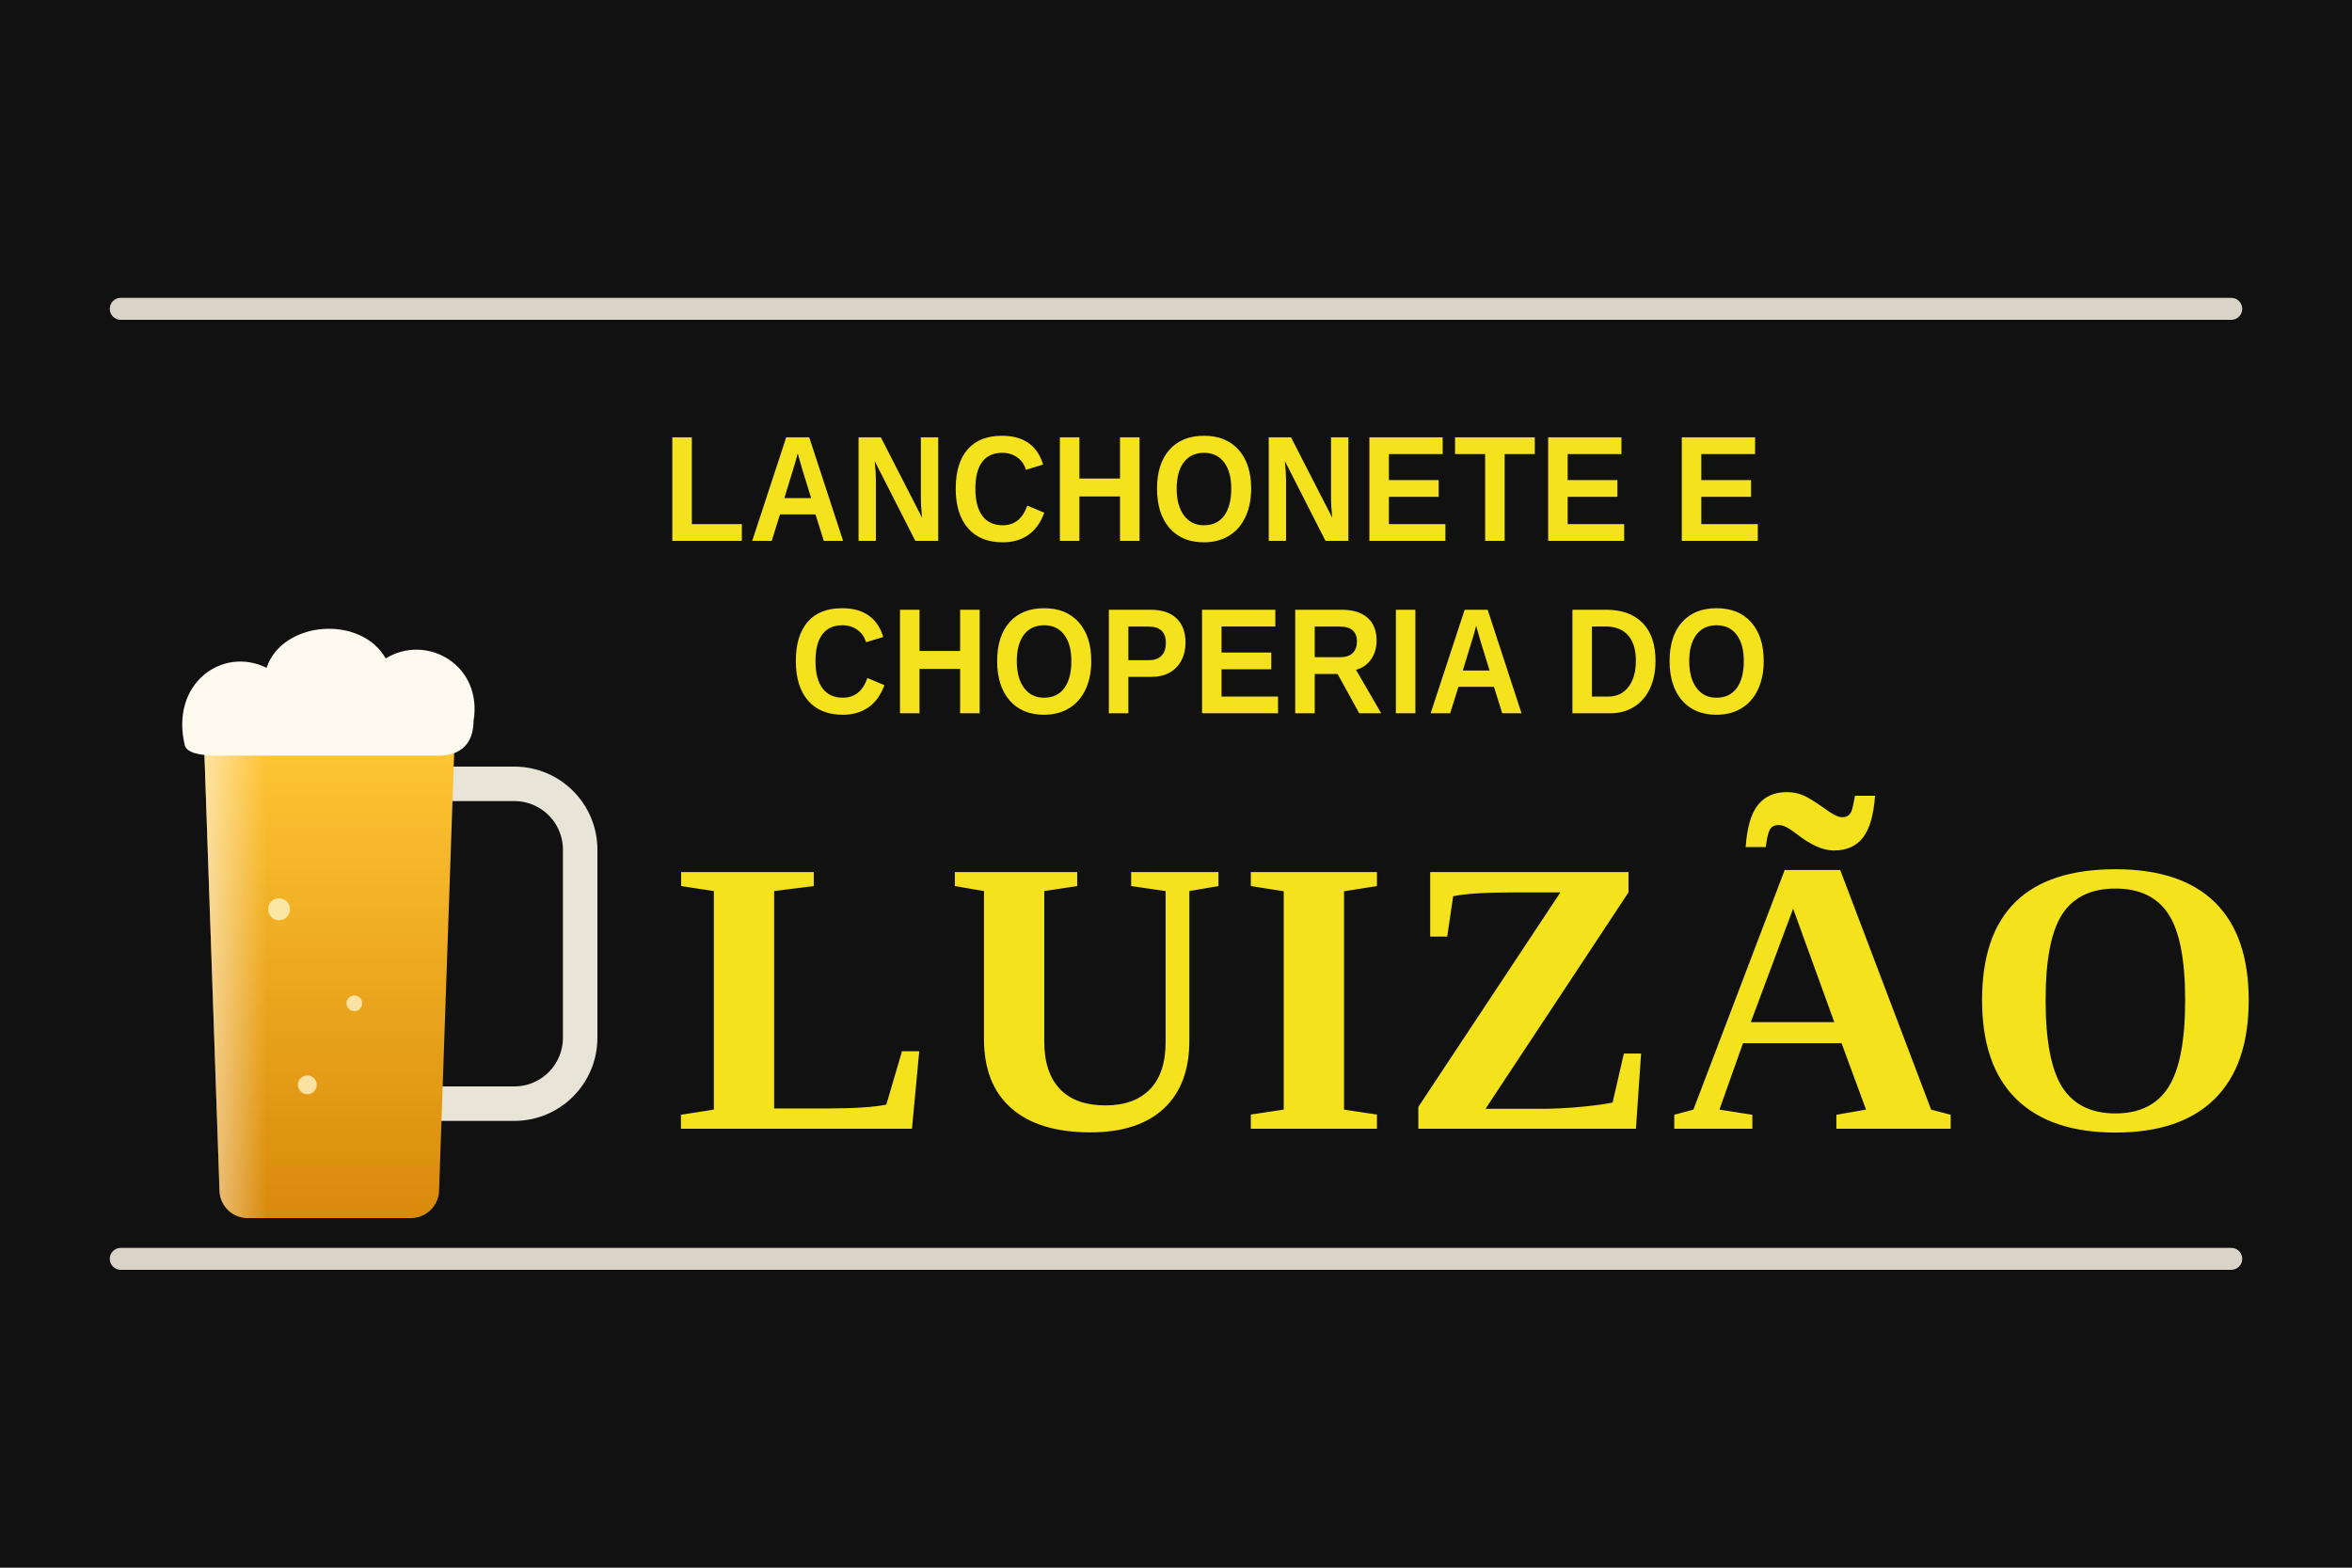
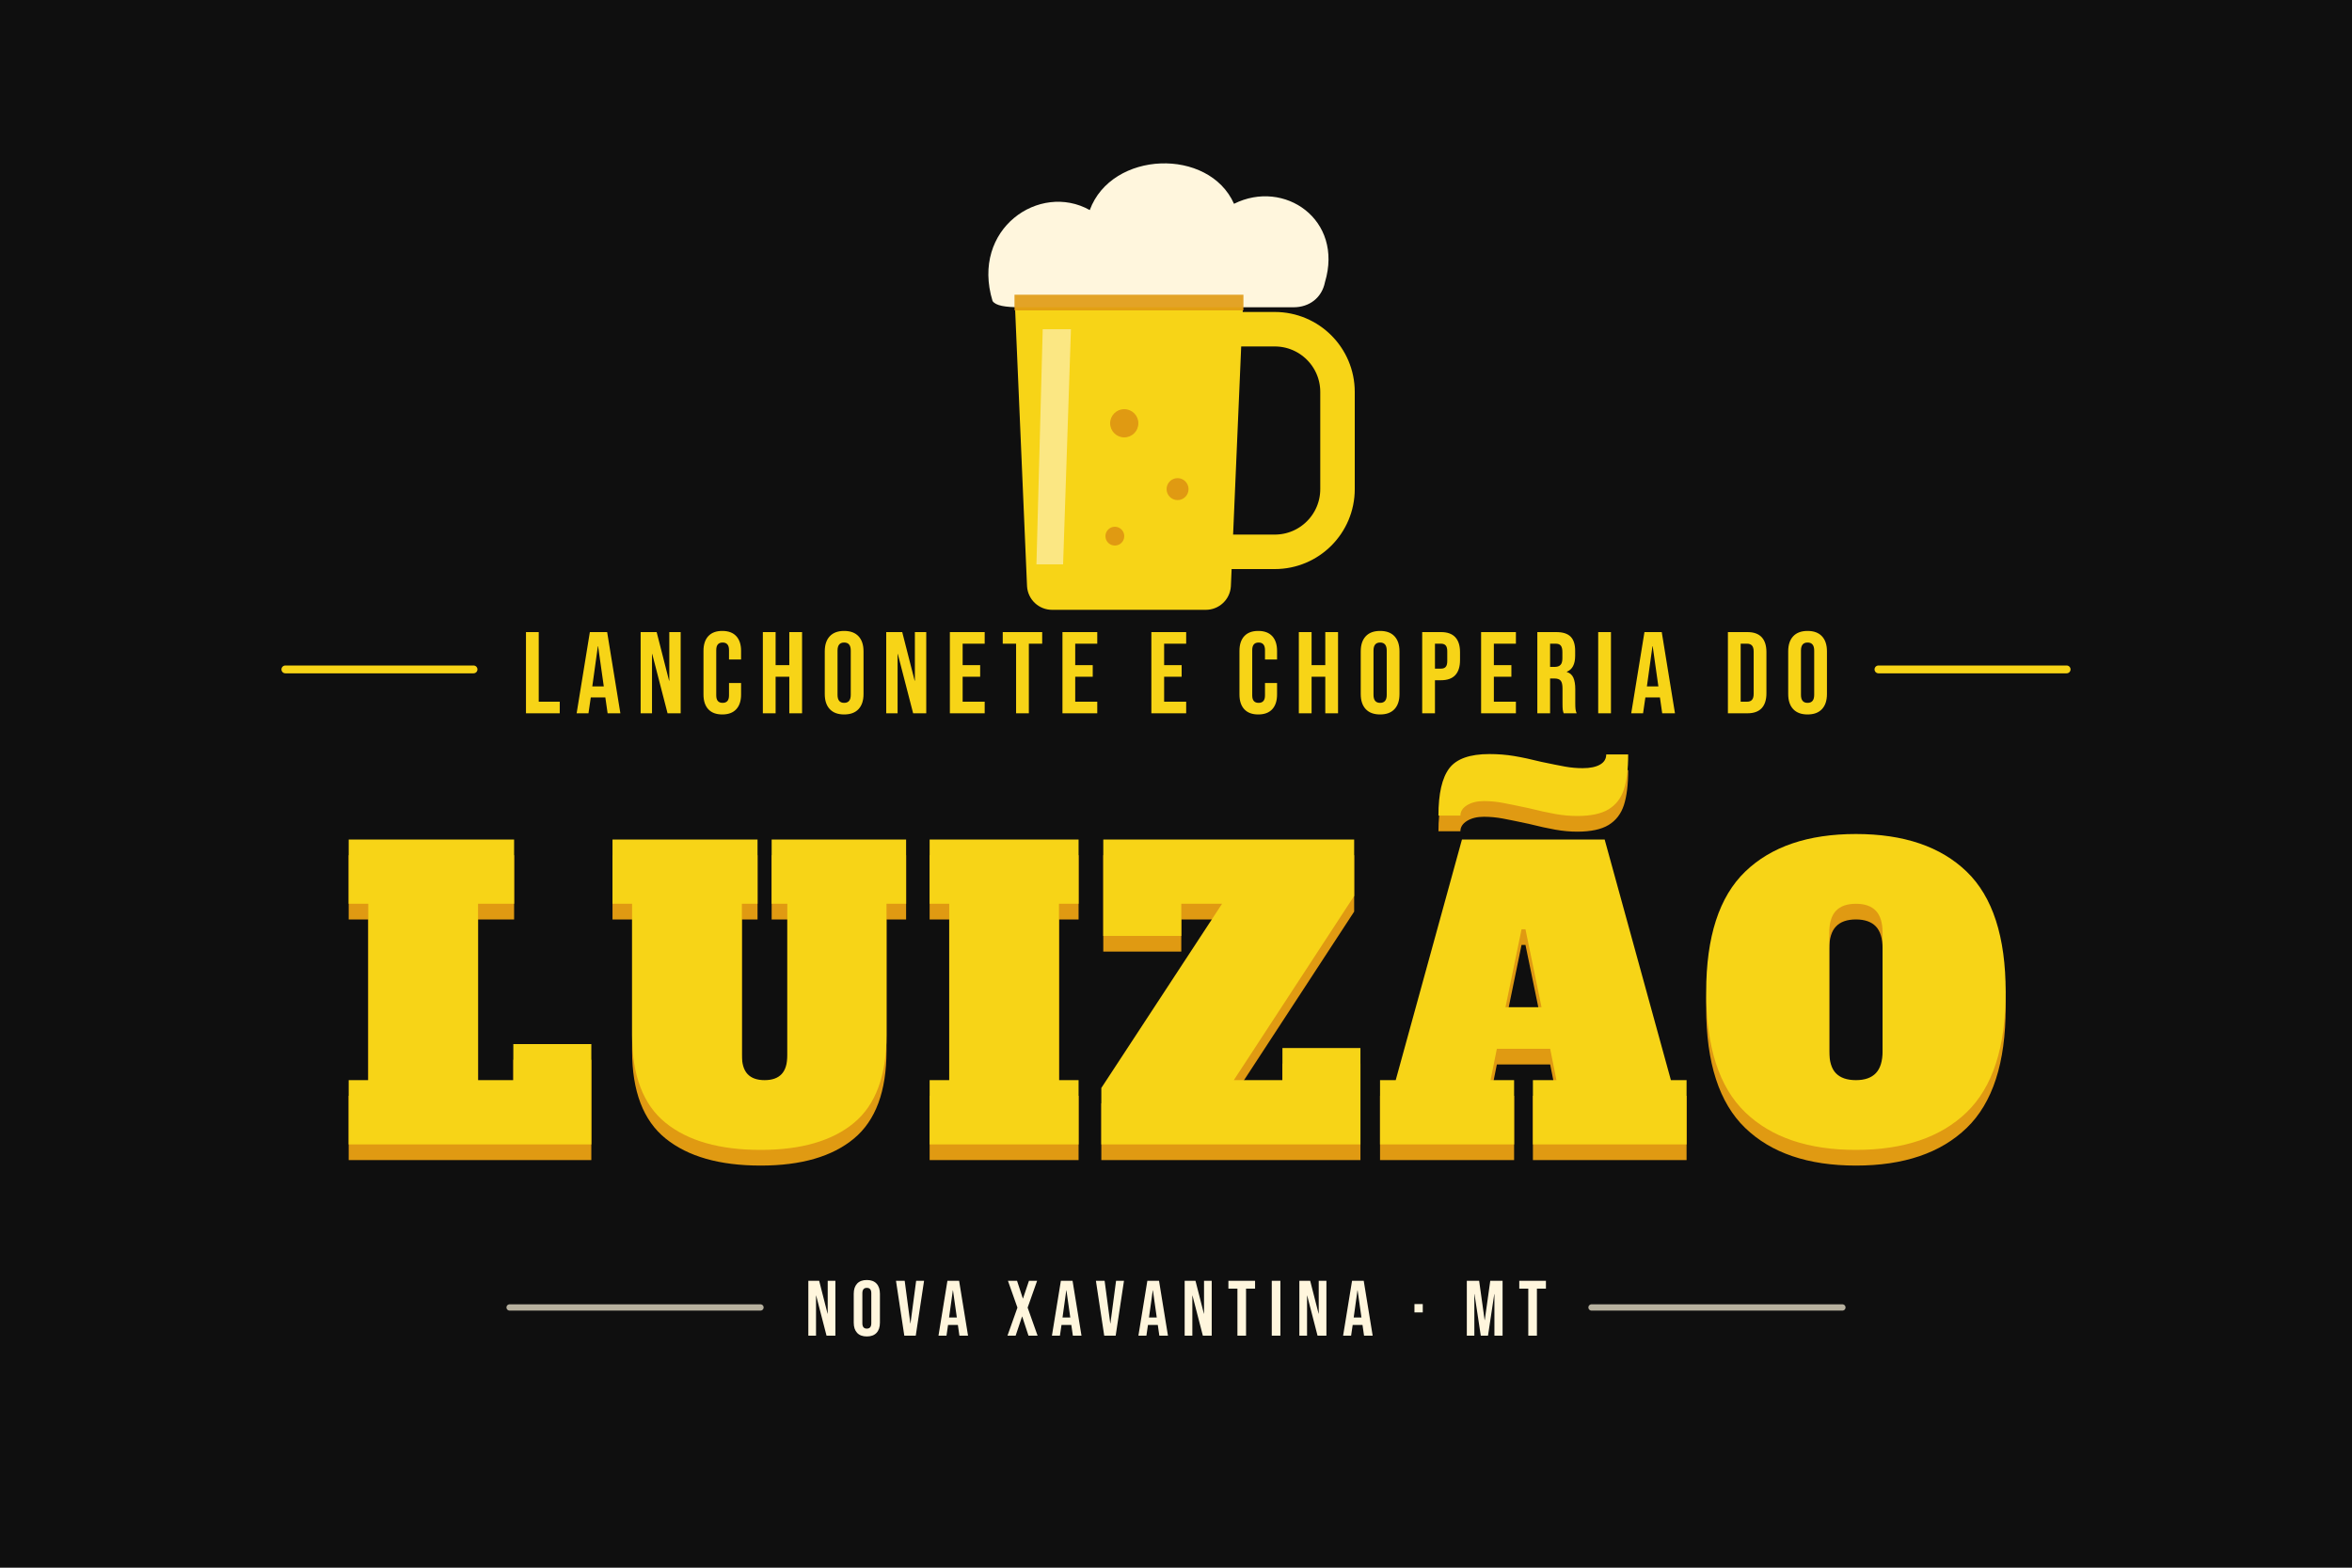
<svg xmlns="http://www.w3.org/2000/svg" viewBox="0 0 1500 1000" width="1500" height="1000">
-   <defs>
-     <linearGradient id="chope" x1="0" y1="0" x2="0" y2="1">
-       <stop offset="0" stop-color="#ffc634" />
-       <stop offset="1" stop-color="#d98a0b" />
-     </linearGradient>
-     <linearGradient id="vidro" x1="0" y1="0" x2="1" y2="0">
-       <stop offset="0" stop-color="#fff" stop-opacity=".55" />
-       <stop offset=".25" stop-color="#fff" stop-opacity="0" />
-     </linearGradient>
-   </defs>
-   <rect width="1500" height="1000" fill="#111" />
-   <rect x="70" y="190" width="1360" height="14" rx="7" fill="#d9d4c7" />
-   <rect x="70" y="796" width="1360" height="14" rx="7" fill="#d9d4c7" />
-   <g transform="translate(130 430)">
-     <path d="M150 70 h48 a42 42 0 0 1 42 42 v120 a42 42 0 0 1 -42 42 h-48" fill="none" stroke="#e9e4d8" stroke-width="22" />
-     <path d="M0 40 h160 l-10 290 a18 18 0 0 1 -18 17 h-104 a18 18 0 0 1 -18 -17 z" fill="url(#chope)" />
-     <path d="M0 40 h160 l-10 290 a18 18 0 0 1 -18 17 h-104 a18 18 0 0 1 -18 -17 z" fill="url(#vidro)" />
-     <path d="M-12 46 c-10 -40 24 -64 52 -50 c10 -30 60 -34 76 -6 c26 -16 62 4 56 40 c0 14 -8 22 -22 22 h-140 c-14 0 -20 -2 -22 -6 z" fill="#fffaf0" />
-     <circle cx="48" cy="150" r="7" fill="#fff4c4" opacity=".8" />
-     <circle cx="96" cy="210" r="5" fill="#fff4c4" opacity=".8" />
-     <circle cx="66" cy="262" r="6" fill="#fff4c4" opacity=".8" />
+   <rect width="1500" height="1000" fill="#0F0F0F" />
+   <g transform="translate(725 250)">
+     <path d="M58 -40 h30 a40 40 0 0 1 40 40 v62 a40 40 0 0 1 -40 40 h-30" fill="none" stroke="#F7D417" stroke-width="22" />
+     <path d="M-78 -62 h146 l-8 186 a16 16 0 0 1 -16 15 h-98 a16 16 0 0 1 -16 -15 z" fill="#F7D417" />
+     <path d="M-60 -40 h18 l-5 150 h-17 z" fill="#FFF6DD" opacity=".55" />
+     <path d="M-92 -58 c-14 -46 30 -76 62 -58 c14 -38 76 -40 92 -4 c32 -16 70 10 58 50 c-2 10 -10 16 -20 16 h-174 c-10 0 -16 -1 -18 -4 z" fill="#FFF6DD" />
+     <rect x="-78" y="-62" width="146" height="10" fill="#E09A12" opacity=".9" />
+     <circle cx="-8" cy="20" r="9" fill="#E09A12" />
+     <circle cx="26" cy="62" r="7" fill="#E09A12" />
+     <circle cx="-14" cy="92" r="6" fill="#E09A12" />
  </g>
-   <g fill="#f4e21c" font-family="'Liberation Sans', Arial, sans-serif" font-weight="700">
-     <text x="470" y="345" font-size="96" letter-spacing="2" transform="scale(.9 1)" transform-origin="470 345">LANCHONETE E</text>
-     <text x="560" y="455" font-size="96" letter-spacing="2" transform="scale(.9 1)" transform-origin="560 455">CHOPERIA DO</text>
-   </g>
-   <text x="430" y="720" fill="#f4e21c" font-family="'Liberation Serif', 'Times New Roman', serif" font-weight="700" font-size="250" letter-spacing="6">LUIZÃO</text>
+   <path d="M182 427 H302 M1198 427 H1318" stroke="#F7D417" stroke-width="5" stroke-linecap="round" />
+   <path d="M335.441 403.2H343.581V447.6H356.975V455.0H335.441ZM376.187 403.2H387.213L395.649 455.0H387.509L386.029 444.714V444.862H376.779L375.299 455.0H367.751ZM385.067 437.832 381.441 412.228H381.293L377.741 437.832ZM408.571 403.2H418.783L426.701 434.206H426.849V403.2H434.101V455.0H425.739L415.971 417.186H415.823V455.0H408.571ZM448.651 443.012V415.188Q448.651 409.12 451.722 405.79Q454.793 402.46 460.639 402.46Q466.485 402.46 469.556 405.79Q472.627 409.12 472.627 415.188V420.664H464.931V414.67Q464.931 409.86 460.861 409.86Q456.791 409.86 456.791 414.67V443.604Q456.791 448.34 460.861 448.34Q464.931 448.34 464.931 443.604V435.686H472.627V443.012Q472.627 449.08 469.556 452.41Q466.485 455.74 460.639 455.74Q454.793 455.74 451.722 452.41Q448.651 449.08 448.651 443.012ZM486.511 403.2H494.651V424.29H503.383V403.2H511.523V455.0H503.383V431.69H494.651V455.0H486.511ZM525.999 442.716V415.484Q525.999 409.268 529.181 405.864Q532.363 402.46 538.357 402.46Q544.351 402.46 547.533 405.864Q550.715 409.268 550.715 415.484V442.716Q550.715 448.932 547.533 452.336Q544.351 455.74 538.357 455.74Q532.363 455.74 529.181 452.336Q525.999 448.932 525.999 442.716ZM542.575 443.234V414.966Q542.575 409.86 538.357 409.86Q534.139 409.86 534.139 414.966V443.234Q534.139 448.34 538.357 448.34Q542.575 448.34 542.575 443.234ZM565.191 403.2H575.403L583.321 434.206H583.469V403.2H590.721V455.0H582.359L572.591 417.186H572.443V455.0H565.191ZM605.789 403.2H627.989V410.6H613.929V424.29H625.103V431.69H613.929V447.6H627.989V455.0H605.789ZM648.015 410.6H639.505V403.2H664.665V410.6H656.155V455.0H648.015ZM677.587 403.2H699.787V410.6H685.727V424.29H696.901V431.69H685.727V447.6H699.787V455.0H677.587ZM734.289 403.2H756.489V410.6H742.429V424.29H753.603V431.69H742.429V447.6H756.489V455.0H734.289ZM790.473 443.012V415.188Q790.473 409.12 793.544 405.79Q796.615 402.46 802.461 402.46Q808.307 402.46 811.378 405.79Q814.449 409.12 814.449 415.188V420.664H806.753V414.67Q806.753 409.86 802.683 409.86Q798.613 409.86 798.613 414.67V443.604Q798.613 448.34 802.683 448.34Q806.753 448.34 806.753 443.604V435.686H814.449V443.012Q814.449 449.08 811.378 452.41Q808.307 455.74 802.461 455.74Q796.615 455.74 793.544 452.41Q790.473 449.08 790.473 443.012ZM828.333 403.2H836.473V424.29H845.205V403.2H853.345V455.0H845.205V431.69H836.473V455.0H828.333ZM867.821 442.716V415.484Q867.821 409.268 871.003 405.864Q874.185 402.46 880.179 402.46Q886.173 402.46 889.355 405.864Q892.537 409.268 892.537 415.484V442.716Q892.537 448.932 889.355 452.336Q886.173 455.74 880.179 455.74Q874.185 455.74 871.003 452.336Q867.821 448.932 867.821 442.716ZM884.397 443.234V414.966Q884.397 409.86 880.179 409.86Q875.961 409.86 875.961 414.966V443.234Q875.961 448.34 880.179 448.34Q884.397 448.34 884.397 443.234ZM907.013 403.2H919.001Q925.069 403.2 928.103 406.456Q931.137 409.712 931.137 416.002V421.108Q931.137 427.398 928.103 430.654Q925.069 433.91 919.001 433.91H915.153V455.0H907.013ZM919.001 426.51Q920.999 426.51 921.998 425.4Q922.997 424.29 922.997 421.626V415.484Q922.997 412.82 921.998 411.71Q920.999 410.6 919.001 410.6H915.153V426.51ZM944.577 403.2H966.777V410.6H952.717V424.29H963.891V431.69H952.717V447.6H966.777V455.0H944.577ZM980.439 403.2H992.501Q998.791 403.2 1001.677 406.123Q1004.563 409.046 1004.563 415.114V418.296Q1004.563 426.362 999.235 428.508V428.656Q1002.195 429.544 1003.416 432.282Q1004.637 435.02 1004.637 439.608V448.71Q1004.637 450.93 1004.785 452.299Q1004.933 453.668 1005.525 455.0H997.237Q996.793 453.742 996.645 452.632Q996.497 451.522 996.497 448.636V439.164Q996.497 435.612 995.35 434.206Q994.203 432.8 991.391 432.8H988.579V455.0H980.439ZM991.539 425.4Q993.981 425.4 995.202 424.142Q996.423 422.884 996.423 419.924V415.928Q996.423 413.116 995.424 411.858Q994.425 410.6 992.279 410.6H988.579V425.4ZM1019.261 403.2H1027.401V455.0H1019.261ZM1048.759 403.2H1059.785L1068.221 455.0H1060.081L1058.601 444.714V444.862H1049.351L1047.871 455.0H1040.323ZM1057.639 437.832 1054.013 412.228H1053.865L1050.313 437.832ZM1101.983 403.2H1114.415Q1120.483 403.2 1123.517 406.456Q1126.551 409.712 1126.551 416.002V442.198Q1126.551 448.488 1123.517 451.744Q1120.483 455.0 1114.415 455.0H1101.983ZM1114.267 447.6Q1116.265 447.6 1117.338 446.416Q1118.411 445.232 1118.411 442.568V415.632Q1118.411 412.968 1117.338 411.784Q1116.265 410.6 1114.267 410.6H1110.123V447.6ZM1140.435 442.716V415.484Q1140.435 409.268 1143.617 405.864Q1146.799 402.46 1152.793 402.46Q1158.787 402.46 1161.969 405.864Q1165.151 409.268 1165.151 415.484V442.716Q1165.151 448.932 1161.969 452.336Q1158.787 455.74 1152.793 455.74Q1146.799 455.74 1143.617 452.336Q1140.435 448.932 1140.435 442.716ZM1157.011 443.234V414.966Q1157.011 409.86 1152.793 409.86Q1148.575 409.86 1148.575 414.966V443.234Q1148.575 448.34 1152.793 448.34Q1157.011 448.34 1157.011 443.234Z" fill="#F7D417" />
+   <path d="M222.375 730.0V689.0H234.875V576.5H222.375V535.5H327.875V576.5H304.875V689.0H327.375V666.0H377.125V730.0ZM403.125 660.25V576.5H390.625V535.5H483.125V576.5H473.125V673.0Q473.125 681.25 476.75 685.125Q480.375 689.0 487.625 689.0Q494.875 689.0 498.5 685.125Q502.125 681.25 502.125 673.0V576.5H492.125V535.5H577.875V576.5H565.375V660.25Q565.375 699.0 544.625 716.25Q523.875 733.5 485.125 733.5Q445.875 733.5 424.5 716.25Q403.125 699.0 403.125 660.25ZM592.875 730.0V689.0H605.375V576.5H592.875V535.5H687.875V576.5H675.375V689.0H687.875V730.0ZM817.875 668.5H867.625V730.0H702.375V694.0L779.375 576.5H753.375V597.0H703.625V535.5H863.625V571.5L786.875 689.0H817.875ZM1065.625 689.0H1075.625V730.0H977.625V689.0H992.625L988.625 669.0H954.625L950.625 689.0H965.625V730.0H880.125V689.0H890.125L932.375 535.5H1023.375ZM960.125 642.5H983.125L972.875 592.75H970.375ZM974.875 515.5Q964.375 513.25 958.375 512.125Q952.375 511.0 946.375 511.0Q939.875 511.0 935.625 513.625Q931.375 516.25 931.375 520.25H917.375Q917.375 499.25 924.25 490.125Q931.125 481.0 949.875 481.0Q958.125 481.0 965.625 482.25Q973.125 483.5 983.125 486.0Q992.625 488.0 998.125 489.0Q1003.625 490.0 1009.375 490.0Q1016.375 490.0 1020.375 487.75Q1024.375 485.5 1024.375 481.25H1038.375Q1038.375 495.25 1035.625 503.625Q1032.875 512.0 1025.875 516.25Q1018.875 520.5 1005.875 520.5Q999.125 520.5 992.0 519.25Q984.875 518.0 974.875 515.5ZM1088.125 632.75Q1088.125 580.0 1113.0 556.0Q1137.875 532.0 1183.625 532.0Q1229.375 532.0 1254.25 556.0Q1279.125 580.0 1279.125 632.75Q1279.125 685.5 1254.25 709.5Q1229.375 733.5 1183.625 733.5Q1137.875 733.5 1113.0 709.5Q1088.125 685.5 1088.125 632.75ZM1200.625 670.5V595.0Q1200.625 585.5 1196.375 581.0Q1192.125 576.5 1183.625 576.5Q1175.125 576.5 1170.875 581.0Q1166.625 585.5 1166.625 595.0V670.5Q1166.625 680.25 1170.875 684.625Q1175.125 689.0 1183.625 689.0Q1192.125 689.0 1196.375 684.5Q1200.625 680.0 1200.625 670.5Z" fill="#E09A12" transform="translate(0 10)" />
+   <path d="M222.375 730.0V689.0H234.875V576.5H222.375V535.5H327.875V576.5H304.875V689.0H327.375V666.0H377.125V730.0ZM403.125 660.25V576.5H390.625V535.5H483.125V576.5H473.125V673.0Q473.125 681.25 476.75 685.125Q480.375 689.0 487.625 689.0Q494.875 689.0 498.5 685.125Q502.125 681.25 502.125 673.0V576.5H492.125V535.5H577.875V576.5H565.375V660.25Q565.375 699.0 544.625 716.25Q523.875 733.5 485.125 733.5Q445.875 733.5 424.5 716.25Q403.125 699.0 403.125 660.25ZM592.875 730.0V689.0H605.375V576.5H592.875V535.5H687.875V576.5H675.375V689.0H687.875V730.0ZM817.875 668.5H867.625V730.0H702.375V694.0L779.375 576.5H753.375V597.0H703.625V535.5H863.625V571.5L786.875 689.0H817.875ZM1065.625 689.0H1075.625V730.0H977.625V689.0H992.625L988.625 669.0H954.625L950.625 689.0H965.625V730.0H880.125V689.0H890.125L932.375 535.5H1023.375ZM960.125 642.5H983.125L972.875 592.75H970.375ZM974.875 515.5Q964.375 513.25 958.375 512.125Q952.375 511.0 946.375 511.0Q939.875 511.0 935.625 513.625Q931.375 516.25 931.375 520.25H917.375Q917.375 499.25 924.25 490.125Q931.125 481.0 949.875 481.0Q958.125 481.0 965.625 482.25Q973.125 483.5 983.125 486.0Q992.625 488.0 998.125 489.0Q1003.625 490.0 1009.375 490.0Q1016.375 490.0 1020.375 487.75Q1024.375 485.5 1024.375 481.25H1038.375Q1038.375 495.25 1035.625 503.625Q1032.875 512.0 1025.875 516.25Q1018.875 520.5 1005.875 520.5Q999.125 520.5 992.0 519.25Q984.875 518.0 974.875 515.5ZM1088.125 632.75Q1088.125 580.0 1113.0 556.0Q1137.875 532.0 1183.625 532.0Q1229.375 532.0 1254.25 556.0Q1279.125 580.0 1279.125 632.75Q1279.125 685.5 1254.25 709.5Q1229.375 733.5 1183.625 733.5Q1137.875 733.5 1113.0 709.5Q1088.125 685.5 1088.125 632.75ZM1200.625 670.5V595.0Q1200.625 585.5 1196.375 581.0Q1192.125 576.5 1183.625 576.5Q1175.125 576.5 1170.875 581.0Q1166.625 585.5 1166.625 595.0V670.5Q1166.625 680.25 1170.875 684.625Q1175.125 689.0 1183.625 689.0Q1192.125 689.0 1196.375 684.5Q1200.625 680.0 1200.625 670.5Z" fill="#F7D417" />
+   <path d="M325 834 H485 M1015 834 H1175" stroke="#FFF6DD" stroke-width="4" stroke-linecap="round" opacity=".7" />
+   <path d="M515.525 817.0H522.425L527.775 837.95H527.875V817.0H532.775V852.0H527.125L520.525 826.45H520.425V852.0H515.525ZM544.475 843.7V825.3Q544.475 821.1 546.625 818.8Q548.775 816.5 552.825 816.5Q556.875 816.5 559.025 818.8Q561.175 821.1 561.175 825.3V843.7Q561.175 847.9 559.025 850.2Q556.875 852.5 552.825 852.5Q548.775 852.5 546.625 850.2Q544.475 847.9 544.475 843.7ZM555.675 844.05V824.95Q555.675 821.5 552.825 821.5Q549.975 821.5 549.975 824.95V844.05Q549.975 847.5 552.825 847.5Q555.675 847.5 555.675 844.05ZM571.425 817.0H576.975L580.575 844.15H580.675L584.275 817.0H589.325L584.025 852.0H576.725ZM604.225 817.0H611.675L617.375 852.0H611.875L610.875 845.05V845.15H604.625L603.625 852.0H598.525ZM610.225 840.4 607.775 823.1H607.675L605.275 840.4ZM648.875 834.1 642.825 817.0H648.625L652.325 828.3H652.425L656.225 817.0H661.425L655.375 834.1L661.725 852.0H655.925L651.925 839.8H651.825L647.725 852.0H642.525ZM676.575 817.0H684.025L689.725 852.0H684.225L683.225 845.05V845.15H676.975L675.975 852.0H670.875ZM682.575 840.4 680.125 823.1H680.025L677.625 840.4ZM698.925 817.0H704.475L708.075 844.15H708.175L711.775 817.0H716.825L711.525 852.0H704.225ZM731.725 817.0H739.175L744.875 852.0H739.375L738.375 845.05V845.15H732.125L731.125 852.0H726.025ZM737.725 840.4 735.275 823.1H735.175L732.775 840.4ZM755.525 817.0H762.425L767.775 837.95H767.875V817.0H772.775V852.0H767.125L760.525 826.45H760.425V852.0H755.525ZM789.175 822.0H783.425V817.0H800.425V822.0H794.675V852.0H789.175ZM811.075 817.0H816.575V852.0H811.075ZM828.675 817.0H835.575L840.925 837.95H841.025V817.0H845.925V852.0H840.275L833.675 826.45H833.575V852.0H828.675ZM862.275 817.0H869.725L875.425 852.0H869.925L868.925 845.05V845.15H862.675L861.675 852.0H856.575ZM868.275 840.4 865.825 823.1H865.725L863.325 840.4ZM902.075 831.85H907.375V837.15H902.075ZM935.475 817.0H943.325L946.825 842.05H946.925L950.425 817.0H958.275V852.0H953.075V825.5H952.975L948.975 852.0H944.375L940.375 825.5H940.275V852.0H935.475ZM974.675 822.0H968.925V817.0H985.925V822.0H980.175V852.0H974.675Z" fill="#FFF6DD" />
</svg>
